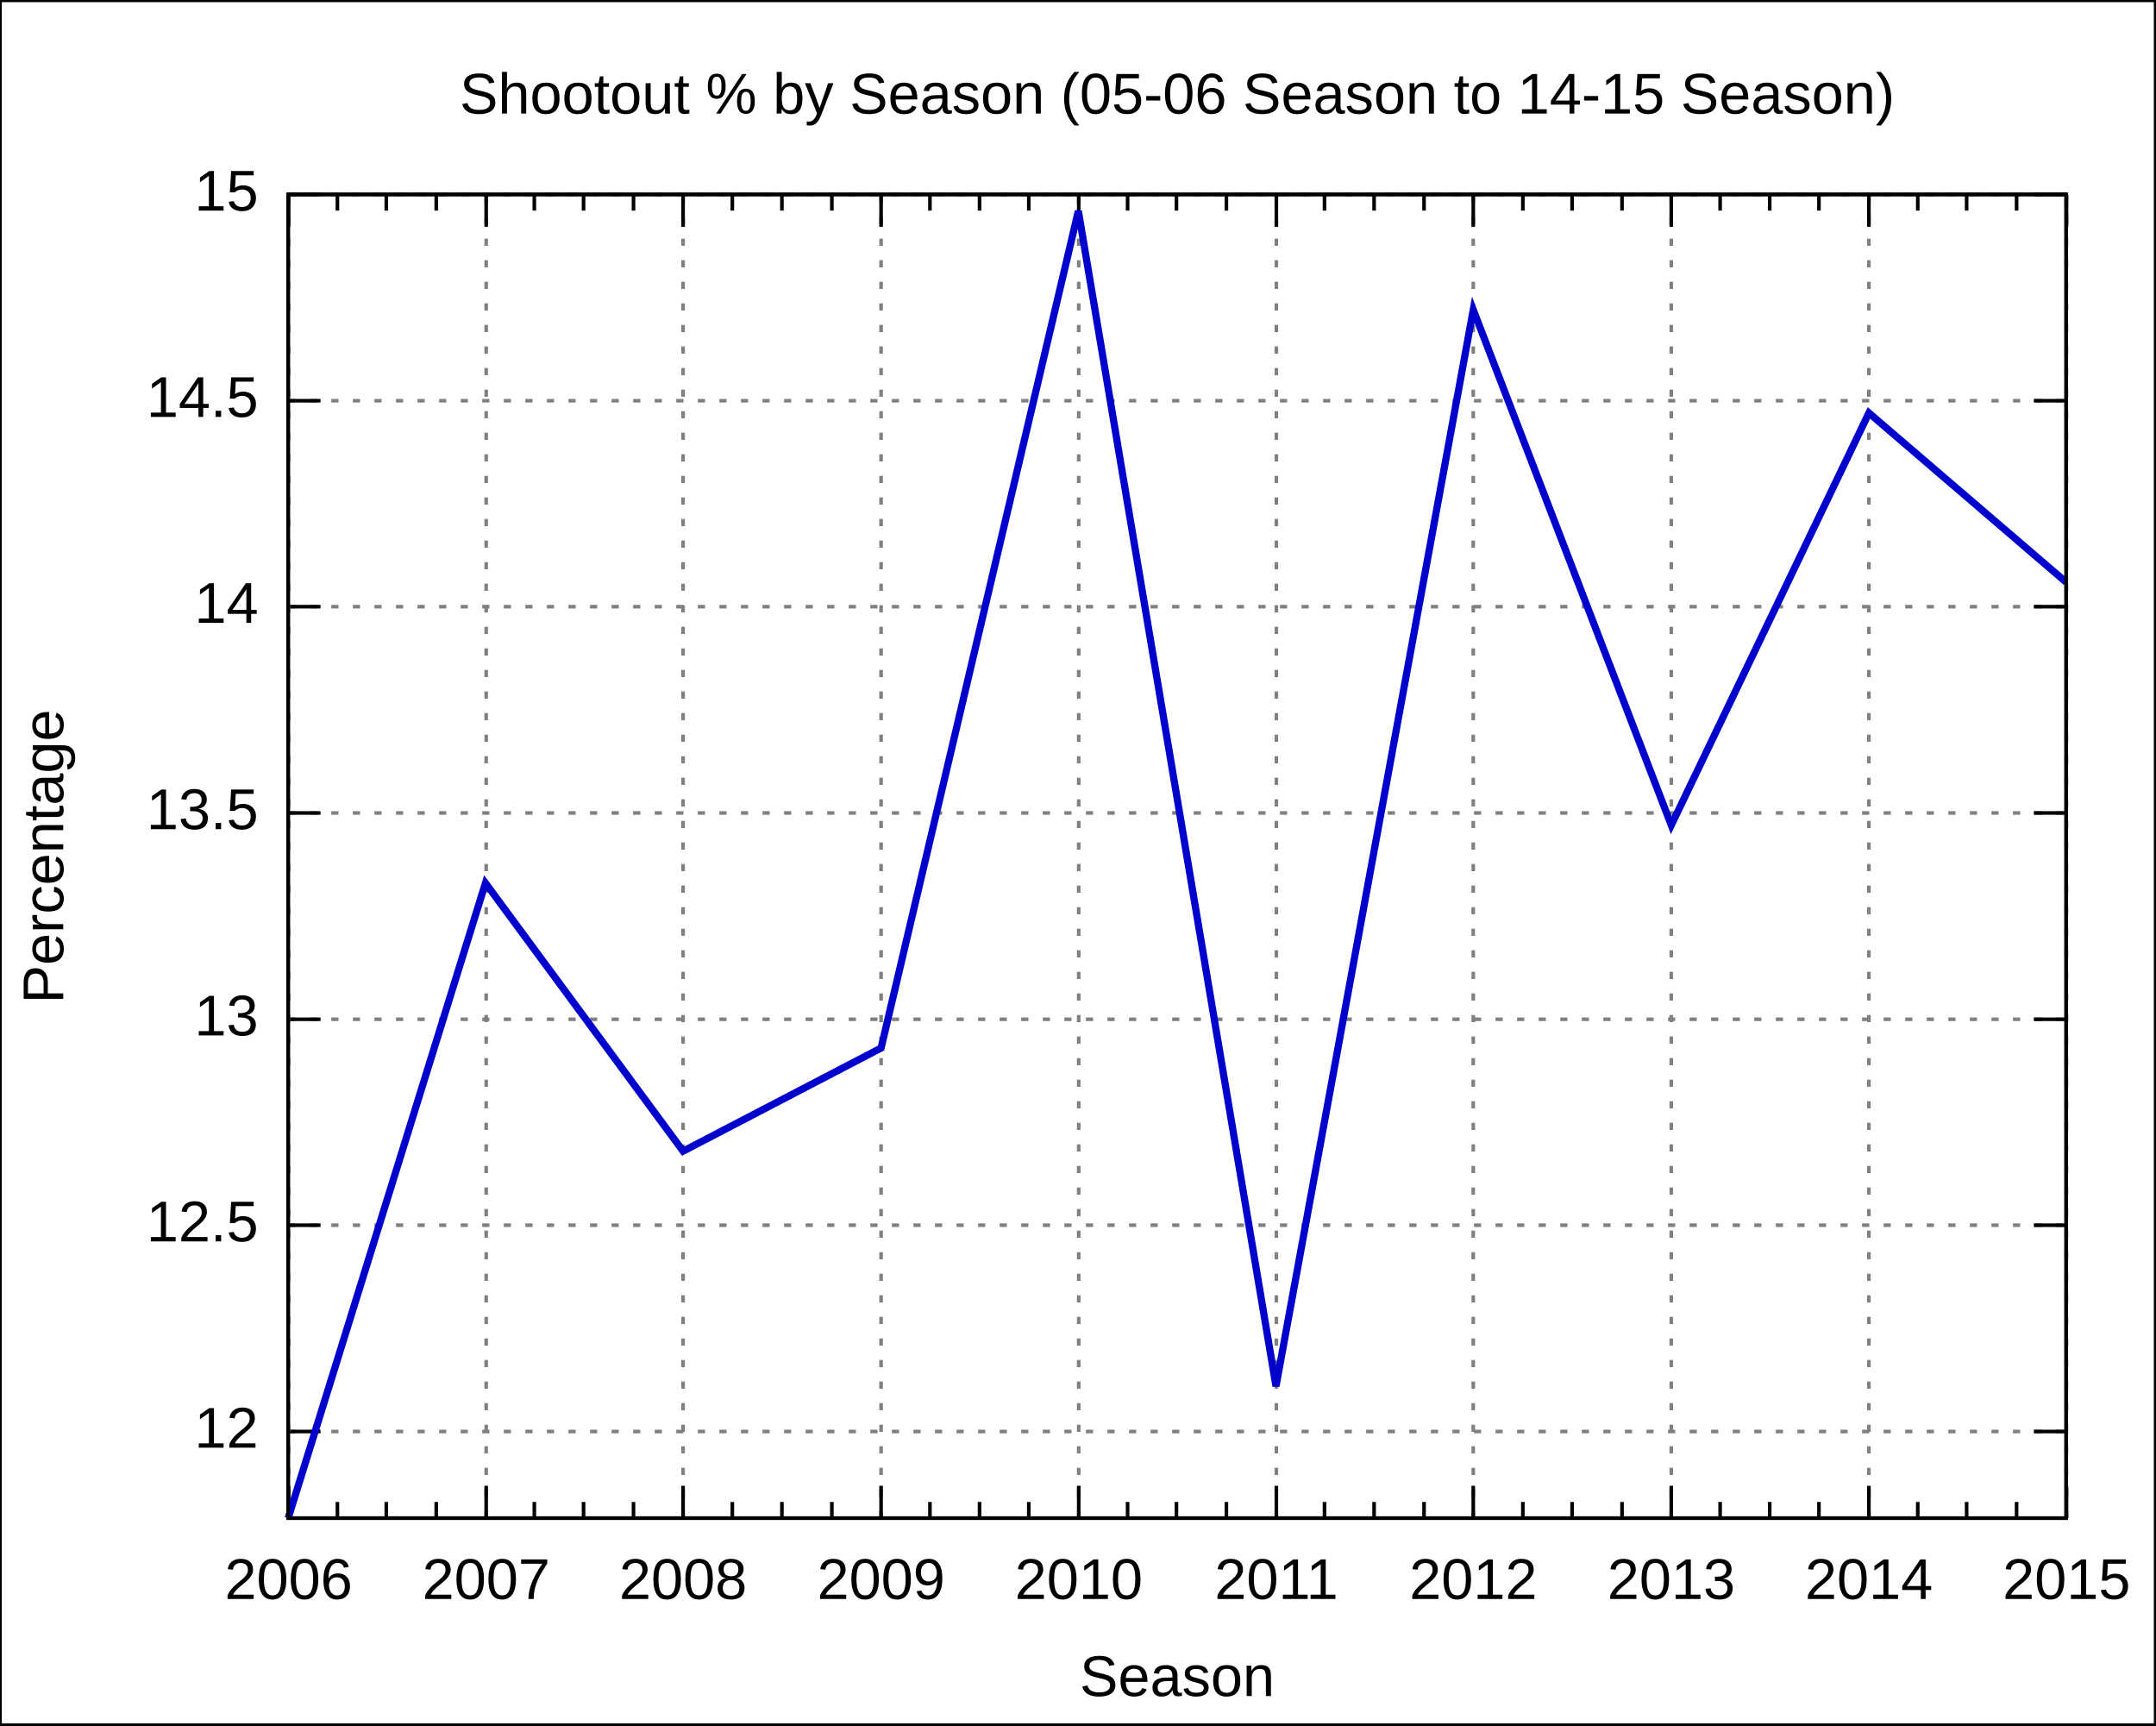
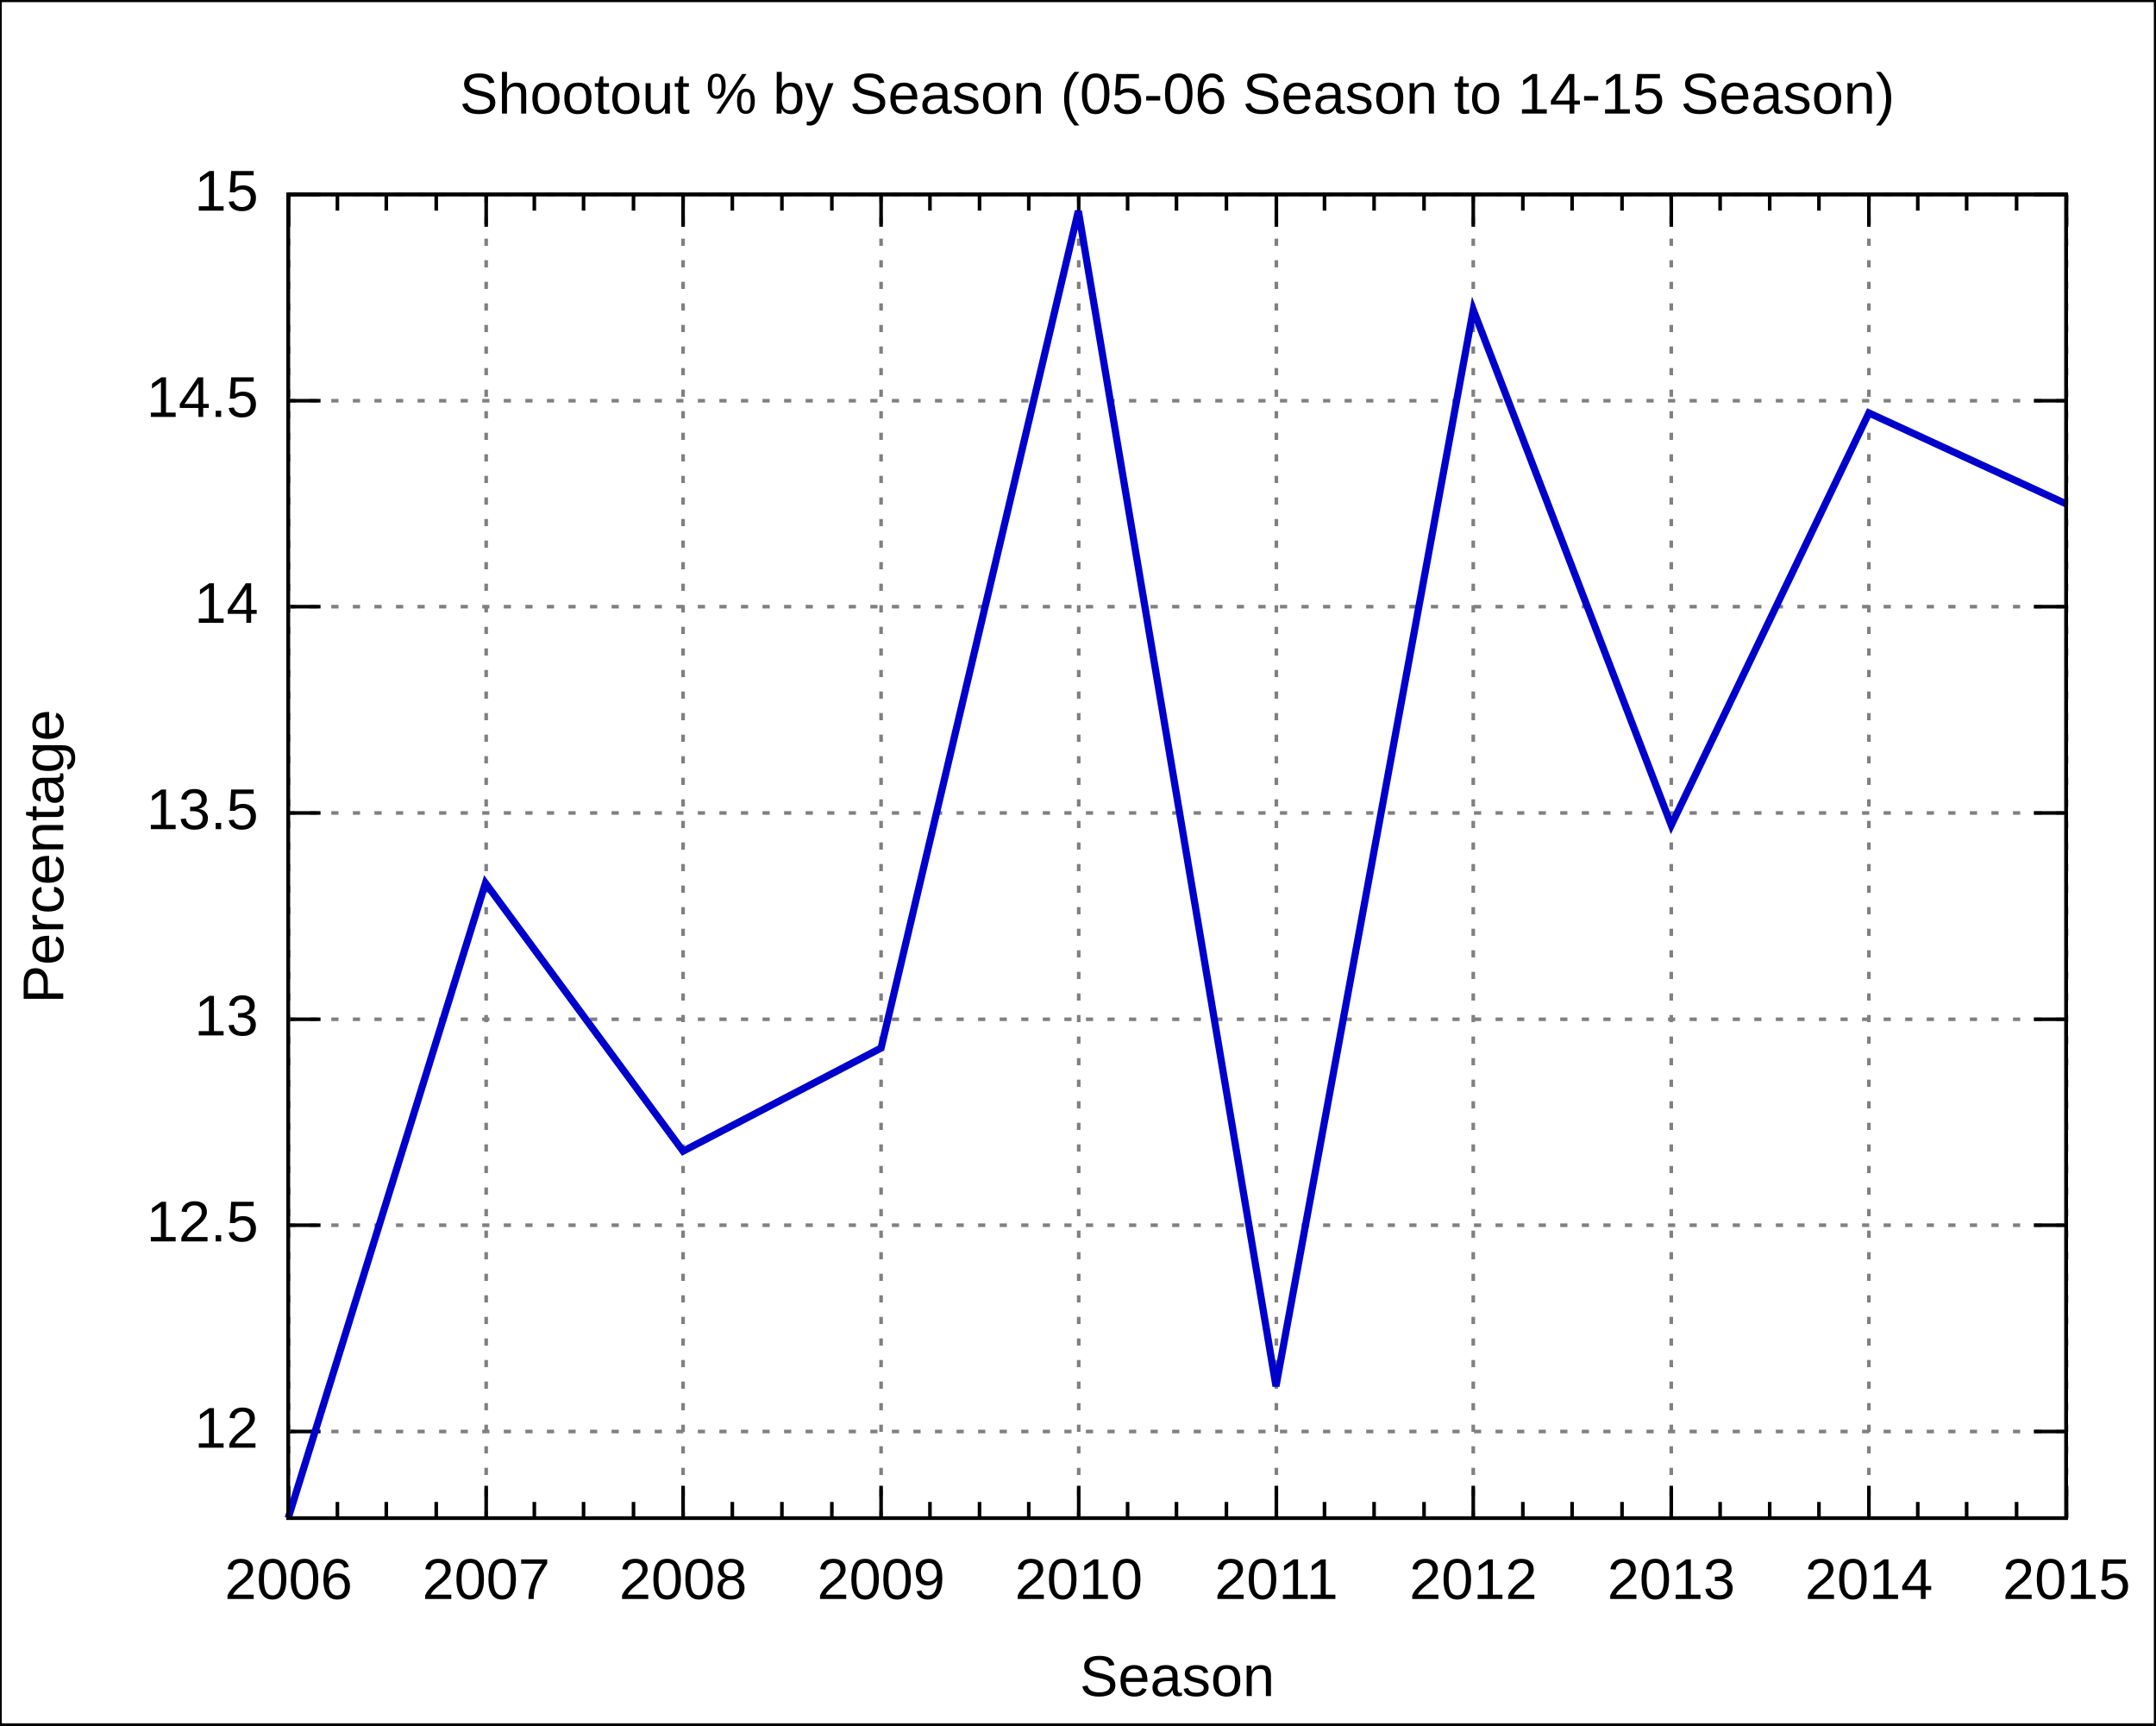
<svg xmlns="http://www.w3.org/2000/svg" xmlns:xlink="http://www.w3.org/1999/xlink" width="600" height="480" viewBox="0 0 600 480">
  <g id="gnuplot_canvas">
    <rect x="0" y="0" width="600" height="480" fill="none" />
    <defs>
      <circle id="gpDot" r="0.5" stroke-width="0.5" />
      <path id="gpPt0" stroke-width="0.222" stroke="currentColor" d="M-1,0 h2 M0,-1 v2" />
      <path id="gpPt1" stroke-width="0.222" stroke="currentColor" d="M-1,-1 L1,1 M1,-1 L-1,1" />
      <path id="gpPt2" stroke-width="0.222" stroke="currentColor" d="M-1,0 L1,0 M0,-1 L0,1 M-1,-1 L1,1 M-1,1 L1,-1" />
      <rect id="gpPt3" stroke-width="0.222" stroke="currentColor" x="-1" y="-1" width="2" height="2" />
      <rect id="gpPt4" stroke-width="0.222" stroke="currentColor" fill="currentColor" x="-1" y="-1" width="2" height="2" />
      <circle id="gpPt5" stroke-width="0.222" stroke="currentColor" cx="0" cy="0" r="1" />
      <use xlink:href="#gpPt5" id="gpPt6" fill="currentColor" stroke="none" />
      <path id="gpPt7" stroke-width="0.222" stroke="currentColor" d="M0,-1.33 L-1.33,0.67 L1.33,0.67 z" />
      <use xlink:href="#gpPt7" id="gpPt8" fill="currentColor" stroke="none" />
      <use xlink:href="#gpPt7" id="gpPt9" stroke="currentColor" transform="rotate(180)" />
      <use xlink:href="#gpPt9" id="gpPt10" fill="currentColor" stroke="none" />
      <use xlink:href="#gpPt3" id="gpPt11" stroke="currentColor" transform="rotate(45)" />
      <use xlink:href="#gpPt11" id="gpPt12" fill="currentColor" stroke="none" />
    </defs>
    <g style="fill:none; color:white; stroke:currentColor; stroke-width:1.00; stroke-linecap:butt; stroke-linejoin:miter">
</g>
    <g style="fill:none; color:black; stroke:currentColor; stroke-width:1.00; stroke-linecap:butt; stroke-linejoin:miter">
      <g style="stroke:none; shape-rendering:crispEdges">
        <polygon fill="rgb(255, 255, 255)" points="0.0,480.0 599.9,480.0 599.9,0.1 0.0,0.1 " />
      </g>
      <path stroke="black" d="M0.0,480.0 L0.0,0.1 L599.9,0.1 L599.9,480.0 L0.0,480.0  " />
    </g>
    <g style="fill:none; color:gray; stroke:currentColor; stroke-width:1.00; stroke-linecap:butt; stroke-linejoin:miter">
      <path stroke="gray" stroke-dasharray=" 2,4" class="gridline" d="M80.2,398.3 L575.0,398.3  " />
    </g>
    <g style="fill:none; color:black; stroke:currentColor; stroke-width:1.00; stroke-linecap:butt; stroke-linejoin:miter">
      <path stroke="black" d="M80.2,398.3 L89.2,398.3 M575.0,398.3 L566.0,398.3  " />
      <g transform="translate(71.9,402.8)" style="stroke:none; fill:black; font-family:Arial; font-size:12.00pt; text-anchor:end">
        <text> 12</text>
      </g>
    </g>
    <g style="fill:none; color:gray; stroke:currentColor; stroke-width:1.00; stroke-linecap:butt; stroke-linejoin:miter">
      <path stroke="gray" stroke-dasharray=" 2,4" class="gridline" d="M80.2,340.9 L575.0,340.9  " />
    </g>
    <g style="fill:none; color:black; stroke:currentColor; stroke-width:1.00; stroke-linecap:butt; stroke-linejoin:miter">
      <path stroke="black" d="M80.2,340.9 L89.2,340.9 M575.0,340.9 L566.0,340.9  " />
      <g transform="translate(71.9,345.4)" style="stroke:none; fill:black; font-family:Arial; font-size:12.00pt; text-anchor:end">
        <text> 12.5</text>
      </g>
    </g>
    <g style="fill:none; color:gray; stroke:currentColor; stroke-width:1.00; stroke-linecap:butt; stroke-linejoin:miter">
      <path stroke="gray" stroke-dasharray=" 2,4" class="gridline" d="M80.2,283.6 L575.0,283.6  " />
    </g>
    <g style="fill:none; color:black; stroke:currentColor; stroke-width:1.00; stroke-linecap:butt; stroke-linejoin:miter">
      <path stroke="black" d="M80.2,283.6 L89.2,283.6 M575.0,283.6 L566.0,283.6  " />
      <g transform="translate(71.9,288.1)" style="stroke:none; fill:black; font-family:Arial; font-size:12.00pt; text-anchor:end">
        <text> 13</text>
      </g>
    </g>
    <g style="fill:none; color:gray; stroke:currentColor; stroke-width:1.00; stroke-linecap:butt; stroke-linejoin:miter">
      <path stroke="gray" stroke-dasharray=" 2,4" class="gridline" d="M80.2,226.2 L575.0,226.2  " />
    </g>
    <g style="fill:none; color:black; stroke:currentColor; stroke-width:1.00; stroke-linecap:butt; stroke-linejoin:miter">
      <path stroke="black" d="M80.2,226.2 L89.2,226.2 M575.0,226.2 L566.0,226.2  " />
      <g transform="translate(71.9,230.7)" style="stroke:none; fill:black; font-family:Arial; font-size:12.00pt; text-anchor:end">
        <text> 13.5</text>
      </g>
    </g>
    <g style="fill:none; color:gray; stroke:currentColor; stroke-width:1.00; stroke-linecap:butt; stroke-linejoin:miter">
      <path stroke="gray" stroke-dasharray=" 2,4" class="gridline" d="M80.2,168.8 L575.0,168.8  " />
    </g>
    <g style="fill:none; color:black; stroke:currentColor; stroke-width:1.00; stroke-linecap:butt; stroke-linejoin:miter">
      <path stroke="black" d="M80.2,168.8 L89.2,168.8 M575.0,168.8 L566.0,168.8  " />
      <g transform="translate(71.9,173.3)" style="stroke:none; fill:black; font-family:Arial; font-size:12.00pt; text-anchor:end">
        <text> 14</text>
      </g>
    </g>
    <g style="fill:none; color:gray; stroke:currentColor; stroke-width:1.00; stroke-linecap:butt; stroke-linejoin:miter">
      <path stroke="gray" stroke-dasharray=" 2,4" class="gridline" d="M80.2,111.5 L575.0,111.5  " />
    </g>
    <g style="fill:none; color:black; stroke:currentColor; stroke-width:1.00; stroke-linecap:butt; stroke-linejoin:miter">
      <path stroke="black" d="M80.2,111.5 L89.2,111.5 M575.0,111.5 L566.0,111.5  " />
      <g transform="translate(71.9,116.0)" style="stroke:none; fill:black; font-family:Arial; font-size:12.00pt; text-anchor:end">
        <text> 14.5</text>
      </g>
    </g>
    <g style="fill:none; color:gray; stroke:currentColor; stroke-width:1.00; stroke-linecap:butt; stroke-linejoin:miter">
      <path stroke="gray" stroke-dasharray=" 2,4" class="gridline" d="M80.2,54.1 L575.0,54.1  " />
    </g>
    <g style="fill:none; color:black; stroke:currentColor; stroke-width:1.00; stroke-linecap:butt; stroke-linejoin:miter">
      <path stroke="black" d="M80.2,54.1 L89.2,54.1 M575.0,54.1 L566.0,54.1  " />
      <g transform="translate(71.9,58.6)" style="stroke:none; fill:black; font-family:Arial; font-size:12.00pt; text-anchor:end">
        <text> 15</text>
      </g>
    </g>
    <g style="fill:none; color:gray; stroke:currentColor; stroke-width:1.00; stroke-linecap:butt; stroke-linejoin:miter">
      <path stroke="gray" stroke-dasharray=" 2,4" class="gridline" d="M80.3,422.4 L80.3,54.1  " />
    </g>
    <g style="fill:none; color:black; stroke:currentColor; stroke-width:1.00; stroke-linecap:butt; stroke-linejoin:miter">
      <path stroke="black" d="M80.3,422.4 L80.3,413.4 M80.3,54.1 L80.3,63.1  " />
      <g transform="translate(80.3,444.9)" style="stroke:none; fill:black; font-family:Arial; font-size:12.00pt; text-anchor:middle">
        <text>2006</text>
      </g>
      <path stroke="black" d="M93.9,422.4 L93.9,417.9 M93.9,54.1 L93.9,58.6 M107.5,422.4 L107.5,417.9 M107.5,54.1 L107.5,58.6    M121.4,422.4 L121.4,417.9 M121.4,54.1 L121.4,58.6  " />
    </g>
    <g style="fill:none; color:gray; stroke:currentColor; stroke-width:1.00; stroke-linecap:butt; stroke-linejoin:miter">
      <path stroke="gray" stroke-dasharray=" 2,4" class="gridline" d="M135.3,422.4 L135.3,54.1  " />
    </g>
    <g style="fill:none; color:black; stroke:currentColor; stroke-width:1.00; stroke-linecap:butt; stroke-linejoin:miter">
      <path stroke="black" d="M135.3,422.4 L135.3,413.4 M135.3,54.1 L135.3,63.1  " />
      <g transform="translate(135.3,444.9)" style="stroke:none; fill:black; font-family:Arial; font-size:12.00pt; text-anchor:middle">
        <text>2007</text>
      </g>
      <path stroke="black" d="M148.7,422.4 L148.7,417.9 M148.7,54.1 L148.7,58.6 M162.4,422.4 L162.4,417.9 M162.4,54.1 L162.4,58.6    M176.3,422.4 L176.3,417.9 M176.3,54.1 L176.3,58.6  " />
    </g>
    <g style="fill:none; color:gray; stroke:currentColor; stroke-width:1.00; stroke-linecap:butt; stroke-linejoin:miter">
      <path stroke="gray" stroke-dasharray=" 2,4" class="gridline" d="M190.1,422.4 L190.1,54.1  " />
    </g>
    <g style="fill:none; color:black; stroke:currentColor; stroke-width:1.00; stroke-linecap:butt; stroke-linejoin:miter">
      <path stroke="black" d="M190.1,422.4 L190.1,413.4 M190.1,54.1 L190.1,63.1  " />
      <g transform="translate(190.1,444.9)" style="stroke:none; fill:black; font-family:Arial; font-size:12.00pt; text-anchor:middle">
        <text>2008</text>
      </g>
      <path stroke="black" d="M203.8,422.4 L203.8,417.9 M203.8,54.1 L203.8,58.6 M217.6,422.4 L217.6,417.9 M217.6,54.1 L217.6,58.6    M231.5,422.4 L231.5,417.9 M231.5,54.1 L231.5,58.6  " />
    </g>
    <g style="fill:none; color:gray; stroke:currentColor; stroke-width:1.00; stroke-linecap:butt; stroke-linejoin:miter">
      <path stroke="gray" stroke-dasharray=" 2,4" class="gridline" d="M245.2,422.4 L245.2,54.1  " />
    </g>
    <g style="fill:none; color:black; stroke:currentColor; stroke-width:1.00; stroke-linecap:butt; stroke-linejoin:miter">
      <path stroke="black" d="M245.2,422.4 L245.2,413.4 M245.2,54.1 L245.2,63.1  " />
      <g transform="translate(245.2,444.9)" style="stroke:none; fill:black; font-family:Arial; font-size:12.00pt; text-anchor:middle">
        <text>2009</text>
      </g>
      <path stroke="black" d="M258.8,422.4 L258.8,417.9 M258.8,54.1 L258.8,58.6 M272.6,422.4 L272.6,417.9 M272.6,54.1 L272.6,58.6    M286.3,422.4 L286.3,417.9 M286.3,54.1 L286.3,58.6  " />
    </g>
    <g style="fill:none; color:gray; stroke:currentColor; stroke-width:1.00; stroke-linecap:butt; stroke-linejoin:miter">
      <path stroke="gray" stroke-dasharray=" 2,4" class="gridline" d="M300.2,422.4 L300.2,54.1  " />
    </g>
    <g style="fill:none; color:black; stroke:currentColor; stroke-width:1.00; stroke-linecap:butt; stroke-linejoin:miter">
      <path stroke="black" d="M300.2,422.4 L300.2,413.4 M300.2,54.1 L300.2,63.1  " />
      <g transform="translate(300.2,444.9)" style="stroke:none; fill:black; font-family:Arial; font-size:12.00pt; text-anchor:middle">
        <text>2010</text>
      </g>
      <path stroke="black" d="M313.8,422.4 L313.8,417.9 M313.8,54.1 L313.8,58.6 M327.4,422.4 L327.4,417.9 M327.4,54.1 L327.4,58.6    M341.3,422.4 L341.3,417.9 M341.3,54.1 L341.3,58.6  " />
    </g>
    <g style="fill:none; color:gray; stroke:currentColor; stroke-width:1.00; stroke-linecap:butt; stroke-linejoin:miter">
      <path stroke="gray" stroke-dasharray=" 2,4" class="gridline" d="M355.2,422.4 L355.2,54.1  " />
    </g>
    <g style="fill:none; color:black; stroke:currentColor; stroke-width:1.00; stroke-linecap:butt; stroke-linejoin:miter">
      <path stroke="black" d="M355.2,422.4 L355.2,413.4 M355.2,54.1 L355.2,63.1  " />
      <g transform="translate(355.2,444.9)" style="stroke:none; fill:black; font-family:Arial; font-size:12.00pt; text-anchor:middle">
        <text>2011</text>
      </g>
      <path stroke="black" d="M368.6,422.4 L368.6,417.9 M368.6,54.1 L368.6,58.6 M382.4,422.4 L382.4,417.9 M382.4,54.1 L382.4,58.6    M396.3,422.4 L396.3,417.9 M396.3,54.1 L396.3,58.6  " />
    </g>
    <g style="fill:none; color:gray; stroke:currentColor; stroke-width:1.00; stroke-linecap:butt; stroke-linejoin:miter">
      <path stroke="gray" stroke-dasharray=" 2,4" class="gridline" d="M410.0,422.4 L410.0,54.1  " />
    </g>
    <g style="fill:none; color:black; stroke:currentColor; stroke-width:1.00; stroke-linecap:butt; stroke-linejoin:miter">
      <path stroke="black" d="M410.0,422.4 L410.0,413.4 M410.0,54.1 L410.0,63.1  " />
      <g transform="translate(410.0,444.9)" style="stroke:none; fill:black; font-family:Arial; font-size:12.00pt; text-anchor:middle">
        <text>2012</text>
      </g>
      <path stroke="black" d="M423.8,422.4 L423.8,417.9 M423.8,54.1 L423.8,58.6 M437.5,422.4 L437.5,417.9 M437.5,54.1 L437.5,58.6    M451.4,422.4 L451.4,417.9 M451.4,54.1 L451.4,58.6  " />
    </g>
    <g style="fill:none; color:gray; stroke:currentColor; stroke-width:1.00; stroke-linecap:butt; stroke-linejoin:miter">
      <path stroke="gray" stroke-dasharray=" 2,4" class="gridline" d="M465.1,422.4 L465.1,54.1  " />
    </g>
    <g style="fill:none; color:black; stroke:currentColor; stroke-width:1.00; stroke-linecap:butt; stroke-linejoin:miter">
      <path stroke="black" d="M465.1,422.4 L465.1,413.4 M465.1,54.1 L465.1,63.1  " />
      <g transform="translate(465.1,444.9)" style="stroke:none; fill:black; font-family:Arial; font-size:12.00pt; text-anchor:middle">
        <text>2013</text>
      </g>
      <path stroke="black" d="M478.7,422.4 L478.7,417.9 M478.7,54.1 L478.7,58.6 M492.5,422.4 L492.5,417.9 M492.5,54.1 L492.5,58.6    M506.2,422.4 L506.2,417.9 M506.2,54.1 L506.2,58.6  " />
    </g>
    <g style="fill:none; color:gray; stroke:currentColor; stroke-width:1.00; stroke-linecap:butt; stroke-linejoin:miter">
      <path stroke="gray" stroke-dasharray=" 2,4" class="gridline" d="M520.1,422.4 L520.1,63.1 L520.1,54.1  " />
    </g>
    <g style="fill:none; color:black; stroke:currentColor; stroke-width:1.00; stroke-linecap:butt; stroke-linejoin:miter">
      <path stroke="black" d="M520.1,422.4 L520.1,413.4 M520.1,54.1 L520.1,63.1  " />
      <g transform="translate(520.1,444.9)" style="stroke:none; fill:black; font-family:Arial; font-size:12.00pt; text-anchor:middle">
        <text>2014</text>
      </g>
      <path stroke="black" d="M533.7,422.4 L533.7,417.9 M533.7,54.1 L533.7,58.6 M547.3,422.4 L547.3,417.9 M547.3,54.1 L547.3,58.6    M561.2,422.4 L561.2,417.9 M561.2,54.1 L561.2,58.6  " />
    </g>
    <g style="fill:none; color:gray; stroke:currentColor; stroke-width:1.00; stroke-linecap:butt; stroke-linejoin:miter">
      <path stroke="gray" stroke-dasharray=" 2,4" class="gridline" d="M575.1,422.4 L575.1,54.1  " />
    </g>
    <g style="fill:none; color:black; stroke:currentColor; stroke-width:1.00; stroke-linecap:butt; stroke-linejoin:miter">
      <path stroke="black" d="M575.1,422.4 L575.1,413.4 M575.1,54.1 L575.1,63.1  " />
      <g transform="translate(575.1,444.9)" style="stroke:none; fill:black; font-family:Arial; font-size:12.00pt; text-anchor:middle">
        <text>2015</text>
      </g>
      <path stroke="black" d="M80.2,54.1 L80.2,422.4 L575.0,422.4 L575.0,54.1 L80.2,54.1 Z  " />
      <g transform="translate(17.6,238.3) rotate(270)" style="stroke:none; fill:black; font-family:Arial; font-size:12.00pt; text-anchor:middle">
        <text>Percentage</text>
      </g>
      <g transform="translate(327.6,471.9)" style="stroke:none; fill:black; font-family:Arial; font-size:12.00pt; text-anchor:middle">
        <text>Season</text>
      </g>
      <g transform="translate(327.6,31.6)" style="stroke:none; fill:black; font-family:Arial; font-size:12.00pt; text-anchor:middle">
        <text>Shootout % by Season (05-06 Season to 14-15 Season)</text>
      </g>
    </g>
    <g id="gnuplot_plot_1">
      <g style="fill:none; color:white; stroke:black; stroke-width:2.00; stroke-linecap:butt; stroke-linejoin:miter">
</g>
      <g style="fill:none; color:red; stroke:currentColor; stroke-width:2.00; stroke-linecap:butt; stroke-linejoin:miter">
-         <path stroke="rgb(  0,   0, 205)" d="M575.0,162.0 L520.1,114.9 L465.1,229.6 L410.0,86.2 L355.1,385.7 L300.1,58.7 L245.2,291.6 L190.1,320.3    L135.1,245.7 L80.2,422.4  " />
+         <path stroke="rgb(  0,   0, 205)" d="M575.0,140.2 L520.1,114.9 L465.1,229.6 L410.0,86.2 L355.1,385.7 L300.1,58.7 L245.2,291.6 L190.1,320.3    L135.1,245.7 L80.2,422.4  " />
      </g>
    </g>
    <g style="fill:none; color:white; stroke:rgb(  0,   0, 205); stroke-width:1.00; stroke-linecap:butt; stroke-linejoin:miter">
</g>
    <g style="fill:none; color:black; stroke:currentColor; stroke-width:1.00; stroke-linecap:butt; stroke-linejoin:miter">
      <path stroke="black" d="M80.2,54.1 L80.2,422.4 L575.0,422.4 L575.0,54.1 L80.2,54.1 Z  " />
    </g>
  </g>
</svg>
